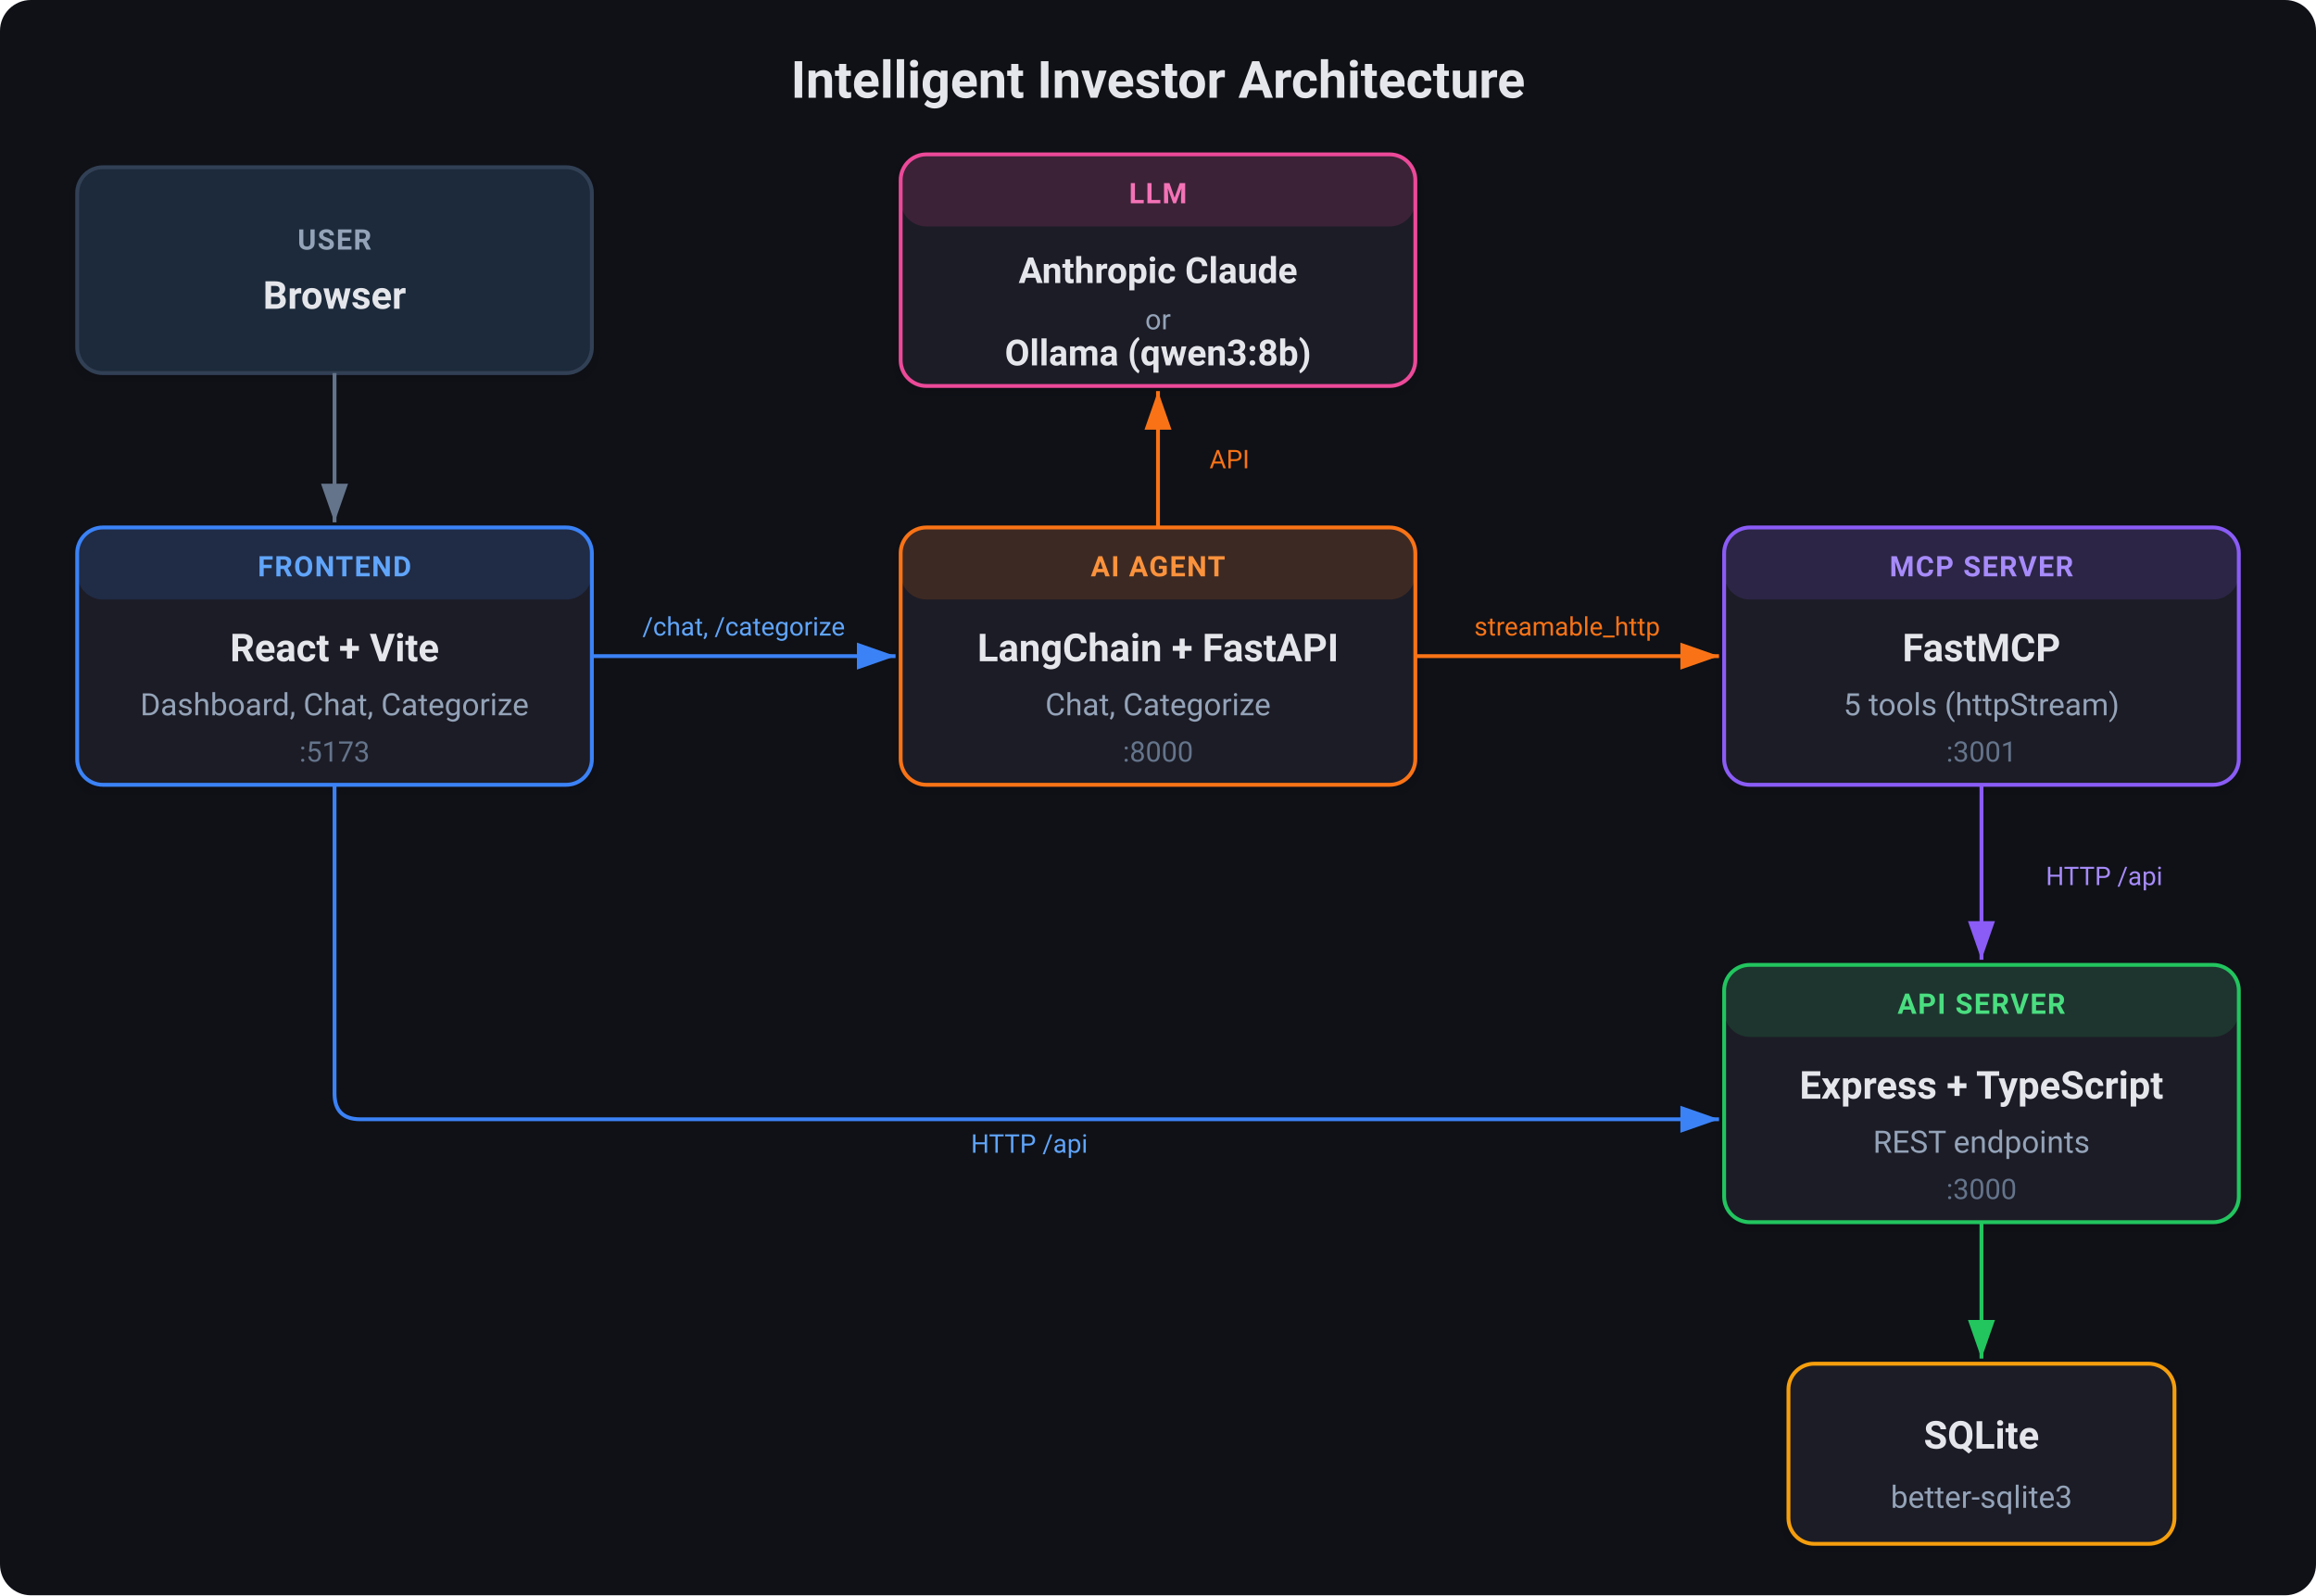
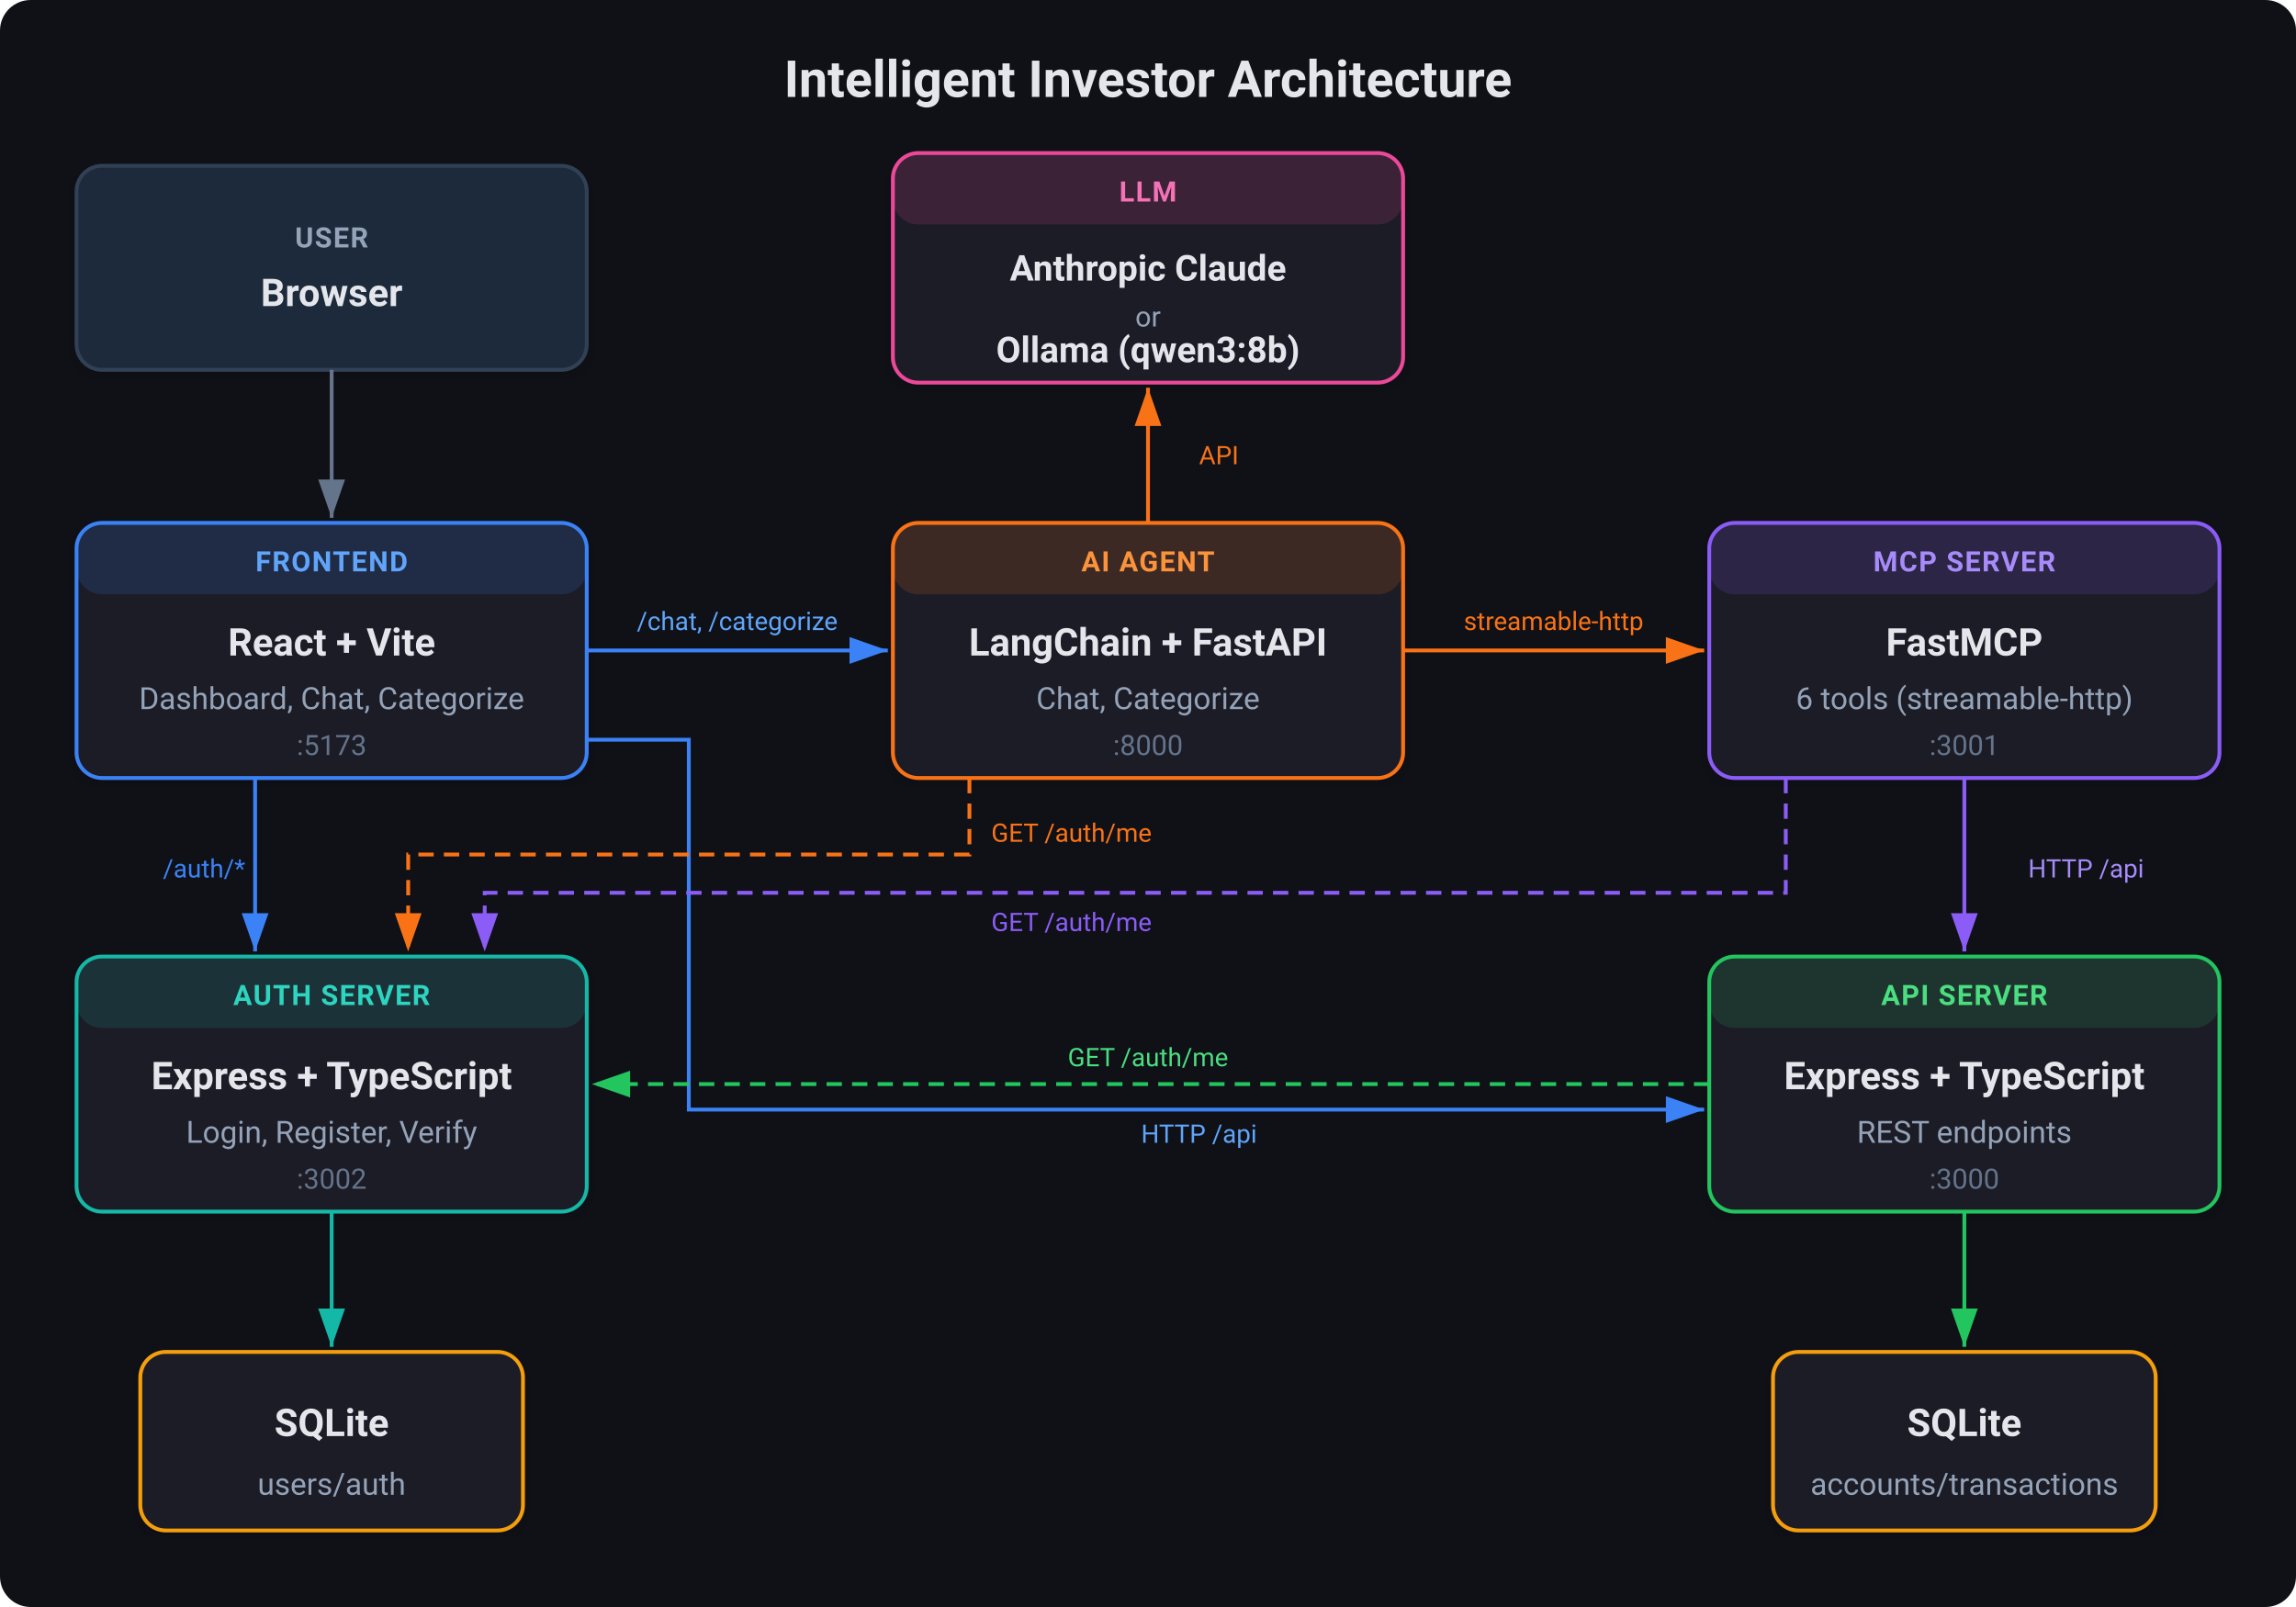
- <svg xmlns="http://www.w3.org/2000/svg" viewBox="0 0 900 620" font-family="-apple-system, BlinkMacSystemFont, 'Segoe UI', Roboto, sans-serif">
+ <svg xmlns="http://www.w3.org/2000/svg" viewBox="0 0 900 630" font-family="-apple-system, BlinkMacSystemFont, 'Segoe UI', Roboto, sans-serif">
  <defs>
    <filter id="shadow" x="-4%" y="-4%" width="108%" height="108%">
      <feDropShadow dx="0" dy="2" stdDeviation="3" flood-opacity="0.15" />
    </filter>
    <marker id="arrow" viewBox="0 0 10 7" refX="10" refY="3.5" markerWidth="10" markerHeight="7" orient="auto-start-reverse">
      <polygon points="0 0, 10 3.5, 0 7" fill="#64748b" />
    </marker>
    <marker id="arrow-blue" viewBox="0 0 10 7" refX="10" refY="3.5" markerWidth="10" markerHeight="7" orient="auto-start-reverse">
      <polygon points="0 0, 10 3.5, 0 7" fill="#3b82f6" />
    </marker>
    <marker id="arrow-green" viewBox="0 0 10 7" refX="10" refY="3.5" markerWidth="10" markerHeight="7" orient="auto-start-reverse">
      <polygon points="0 0, 10 3.5, 0 7" fill="#22c55e" />
    </marker>
    <marker id="arrow-purple" viewBox="0 0 10 7" refX="10" refY="3.5" markerWidth="10" markerHeight="7" orient="auto-start-reverse">
      <polygon points="0 0, 10 3.5, 0 7" fill="#8b5cf6" />
    </marker>
    <marker id="arrow-orange" viewBox="0 0 10 7" refX="10" refY="3.5" markerWidth="10" markerHeight="7" orient="auto-start-reverse">
      <polygon points="0 0, 10 3.5, 0 7" fill="#f97316" />
    </marker>
+     <marker id="arrow-teal" viewBox="0 0 10 7" refX="10" refY="3.5" markerWidth="10" markerHeight="7" orient="auto-start-reverse">
+       <polygon points="0 0, 10 3.5, 0 7" fill="#14b8a6" />
+     </marker>
  </defs>
-   <rect width="900" height="620" rx="12" fill="#0f1117" />
+   <rect width="900" height="630" rx="12" fill="#0f1117" />
  <text x="450" y="38" text-anchor="middle" fill="#e4e6eb" font-size="20" font-weight="700">Intelligent Investor Architecture</text>
  <rect x="30" y="65" width="200" height="80" rx="10" fill="#1e293b" stroke="#334155" stroke-width="1.5" filter="url(#shadow)" />
  <text x="130" y="97" text-anchor="middle" fill="#94a3b8" font-size="11" font-weight="600" letter-spacing="0.5">USER</text>
  <text x="130" y="120" text-anchor="middle" fill="#e4e6eb" font-size="15" font-weight="600">Browser</text>
  <rect x="350" y="60" width="200" height="90" rx="10" fill="#1a1d27" stroke="#ec4899" stroke-width="1.5" filter="url(#shadow)" />
  <rect x="350" y="60" width="200" height="28" rx="10" fill="#ec4899" fill-opacity="0.15" />
  <text x="450" y="79" text-anchor="middle" fill="#f472b6" font-size="11" font-weight="600" letter-spacing="0.5">LLM</text>
  <text x="450" y="110" text-anchor="middle" fill="#e4e6eb" font-size="14" font-weight="600">Anthropic Claude</text>
  <text x="450" y="128" text-anchor="middle" fill="#94a3b8" font-size="11">or</text>
  <text x="450" y="142" text-anchor="middle" fill="#e4e6eb" font-size="14" font-weight="600">Ollama (qwen3:8b)</text>
  <rect x="30" y="205" width="200" height="100" rx="10" fill="#1a1d27" stroke="#3b82f6" stroke-width="1.5" filter="url(#shadow)" />
  <rect x="30" y="205" width="200" height="28" rx="10" fill="#3b82f6" fill-opacity="0.15" />
  <text x="130" y="224" text-anchor="middle" fill="#60a5fa" font-size="11" font-weight="600" letter-spacing="0.5">FRONTEND</text>
  <text x="130" y="257" text-anchor="middle" fill="#e4e6eb" font-size="15" font-weight="600">React + Vite</text>
  <text x="130" y="278" text-anchor="middle" fill="#94a3b8" font-size="12">Dashboard, Chat, Categorize</text>
  <text x="130" y="296" text-anchor="middle" fill="#64748b" font-size="11">:5173</text>
  <rect x="350" y="205" width="200" height="100" rx="10" fill="#1a1d27" stroke="#f97316" stroke-width="1.5" filter="url(#shadow)" />
  <rect x="350" y="205" width="200" height="28" rx="10" fill="#f97316" fill-opacity="0.15" />
  <text x="450" y="224" text-anchor="middle" fill="#fb923c" font-size="11" font-weight="600" letter-spacing="0.5">AI AGENT</text>
  <text x="450" y="257" text-anchor="middle" fill="#e4e6eb" font-size="15" font-weight="600">LangChain + FastAPI</text>
  <text x="450" y="278" text-anchor="middle" fill="#94a3b8" font-size="12">Chat, Categorize</text>
  <text x="450" y="296" text-anchor="middle" fill="#64748b" font-size="11">:8000</text>
  <rect x="670" y="205" width="200" height="100" rx="10" fill="#1a1d27" stroke="#8b5cf6" stroke-width="1.5" filter="url(#shadow)" />
  <rect x="670" y="205" width="200" height="28" rx="10" fill="#8b5cf6" fill-opacity="0.15" />
  <text x="770" y="224" text-anchor="middle" fill="#a78bfa" font-size="11" font-weight="600" letter-spacing="0.5">MCP SERVER</text>
  <text x="770" y="257" text-anchor="middle" fill="#e4e6eb" font-size="15" font-weight="600">FastMCP</text>
-   <text x="770" y="278" text-anchor="middle" fill="#94a3b8" font-size="12">5 tools (httpStream)</text>
+   <text x="770" y="278" text-anchor="middle" fill="#94a3b8" font-size="12">6 tools (streamable-http)</text>
  <text x="770" y="296" text-anchor="middle" fill="#64748b" font-size="11">:3001</text>
+   <rect x="30" y="375" width="200" height="100" rx="10" fill="#1a1d27" stroke="#14b8a6" stroke-width="1.5" filter="url(#shadow)" />
+   <rect x="30" y="375" width="200" height="28" rx="10" fill="#14b8a6" fill-opacity="0.15" />
+   <text x="130" y="394" text-anchor="middle" fill="#2dd4bf" font-size="11" font-weight="600" letter-spacing="0.5">AUTH SERVER</text>
+   <text x="130" y="427" text-anchor="middle" fill="#e4e6eb" font-size="15" font-weight="600">Express + TypeScript</text>
+   <text x="130" y="448" text-anchor="middle" fill="#94a3b8" font-size="12">Login, Register, Verify</text>
+   <text x="130" y="466" text-anchor="middle" fill="#64748b" font-size="11">:3002</text>
  <rect x="670" y="375" width="200" height="100" rx="10" fill="#1a1d27" stroke="#22c55e" stroke-width="1.5" filter="url(#shadow)" />
  <rect x="670" y="375" width="200" height="28" rx="10" fill="#22c55e" fill-opacity="0.15" />
  <text x="770" y="394" text-anchor="middle" fill="#4ade80" font-size="11" font-weight="600" letter-spacing="0.5">API SERVER</text>
  <text x="770" y="427" text-anchor="middle" fill="#e4e6eb" font-size="15" font-weight="600">Express + TypeScript</text>
  <text x="770" y="448" text-anchor="middle" fill="#94a3b8" font-size="12">REST endpoints</text>
  <text x="770" y="466" text-anchor="middle" fill="#64748b" font-size="11">:3000</text>
+   <rect x="55" y="530" width="150" height="70" rx="10" fill="#1a1d27" stroke="#f59e0b" stroke-width="1.5" filter="url(#shadow)" />
+   <text x="130" y="563" text-anchor="middle" fill="#e4e6eb" font-size="15" font-weight="600">SQLite</text>
+   <text x="130" y="586" text-anchor="middle" fill="#94a3b8" font-size="12">users/auth</text>
  <rect x="695" y="530" width="150" height="70" rx="10" fill="#1a1d27" stroke="#f59e0b" stroke-width="1.5" filter="url(#shadow)" />
  <text x="770" y="563" text-anchor="middle" fill="#e4e6eb" font-size="15" font-weight="600">SQLite</text>
-   <text x="770" y="586" text-anchor="middle" fill="#94a3b8" font-size="12">better-sqlite3</text>
+   <text x="770" y="586" text-anchor="middle" fill="#94a3b8" font-size="12">accounts/transactions</text>
  <line x1="130" y1="145" x2="130" y2="203" stroke="#64748b" stroke-width="1.5" marker-end="url(#arrow)" />
  <line x1="230" y1="255" x2="348" y2="255" stroke="#3b82f6" stroke-width="1.5" marker-end="url(#arrow-blue)" />
  <text x="289" y="247" text-anchor="middle" fill="#60a5fa" font-size="10">/chat, /categorize</text>
-   <path d="M 130 305 L 130 425 Q 130 435 140 435 L 668 435" stroke="#3b82f6" stroke-width="1.5" fill="none" marker-end="url(#arrow-blue)" />
-   <text x="400" y="448" text-anchor="middle" fill="#60a5fa" font-size="10">HTTP /api</text>
+   <path d="M 230 290 L 270 290 L 270 435 L 668 435" stroke="#3b82f6" stroke-width="1.5" fill="none" marker-end="url(#arrow-blue)" />
+   <text x="470" y="448" text-anchor="middle" fill="#60a5fa" font-size="10">HTTP /api</text>
+   <line x1="100" y1="305" x2="100" y2="373" stroke="#3b82f6" stroke-width="1.5" marker-end="url(#arrow-blue)" />
+   <text x="80" y="344" fill="#3b82f6" font-size="10" text-anchor="middle">/auth/*</text>
  <line x1="450" y1="205" x2="450" y2="152" stroke="#f97316" stroke-width="1.5" marker-end="url(#arrow-orange)" />
  <text x="470" y="182" fill="#f97316" font-size="10">API</text>
  <line x1="550" y1="255" x2="668" y2="255" stroke="#f97316" stroke-width="1.5" marker-end="url(#arrow-orange)" />
-   <text x="609" y="247" text-anchor="middle" fill="#f97316" font-size="10">streamable_http</text>
+   <text x="609" y="247" text-anchor="middle" fill="#f97316" font-size="10">streamable-http</text>
+   <path d="M 380 305 L 380 335 L 160 335 L 160 373" stroke="#f97316" stroke-width="1.5" fill="none" stroke-dasharray="6,4" marker-end="url(#arrow-orange)" />
+   <text x="420" y="330" text-anchor="middle" fill="#f97316" font-size="10">GET /auth/me</text>
+   <path d="M 700 305 L 700 350 L 190 350 L 190 373" stroke="#8b5cf6" stroke-width="1.5" fill="none" stroke-dasharray="6,4" marker-end="url(#arrow-purple)" />
+   <text x="420" y="365" text-anchor="middle" fill="#8b5cf6" font-size="10">GET /auth/me</text>
  <line x1="770" y1="305" x2="770" y2="373" stroke="#8b5cf6" stroke-width="1.5" marker-end="url(#arrow-purple)" />
  <text x="795" y="344" fill="#a78bfa" font-size="10">HTTP /api</text>
  <line x1="770" y1="475" x2="770" y2="528" stroke="#22c55e" stroke-width="1.5" marker-end="url(#arrow-green)" />
+   <path d="M 670 425 L 232 425" stroke="#22c55e" stroke-width="1.5" fill="none" stroke-dasharray="6,4" marker-end="url(#arrow-green)" />
+   <text x="450" y="418" text-anchor="middle" fill="#4ade80" font-size="10">GET /auth/me</text>
+   <line x1="130" y1="475" x2="130" y2="528" stroke="#14b8a6" stroke-width="1.5" marker-end="url(#arrow-teal)" />
</svg>
